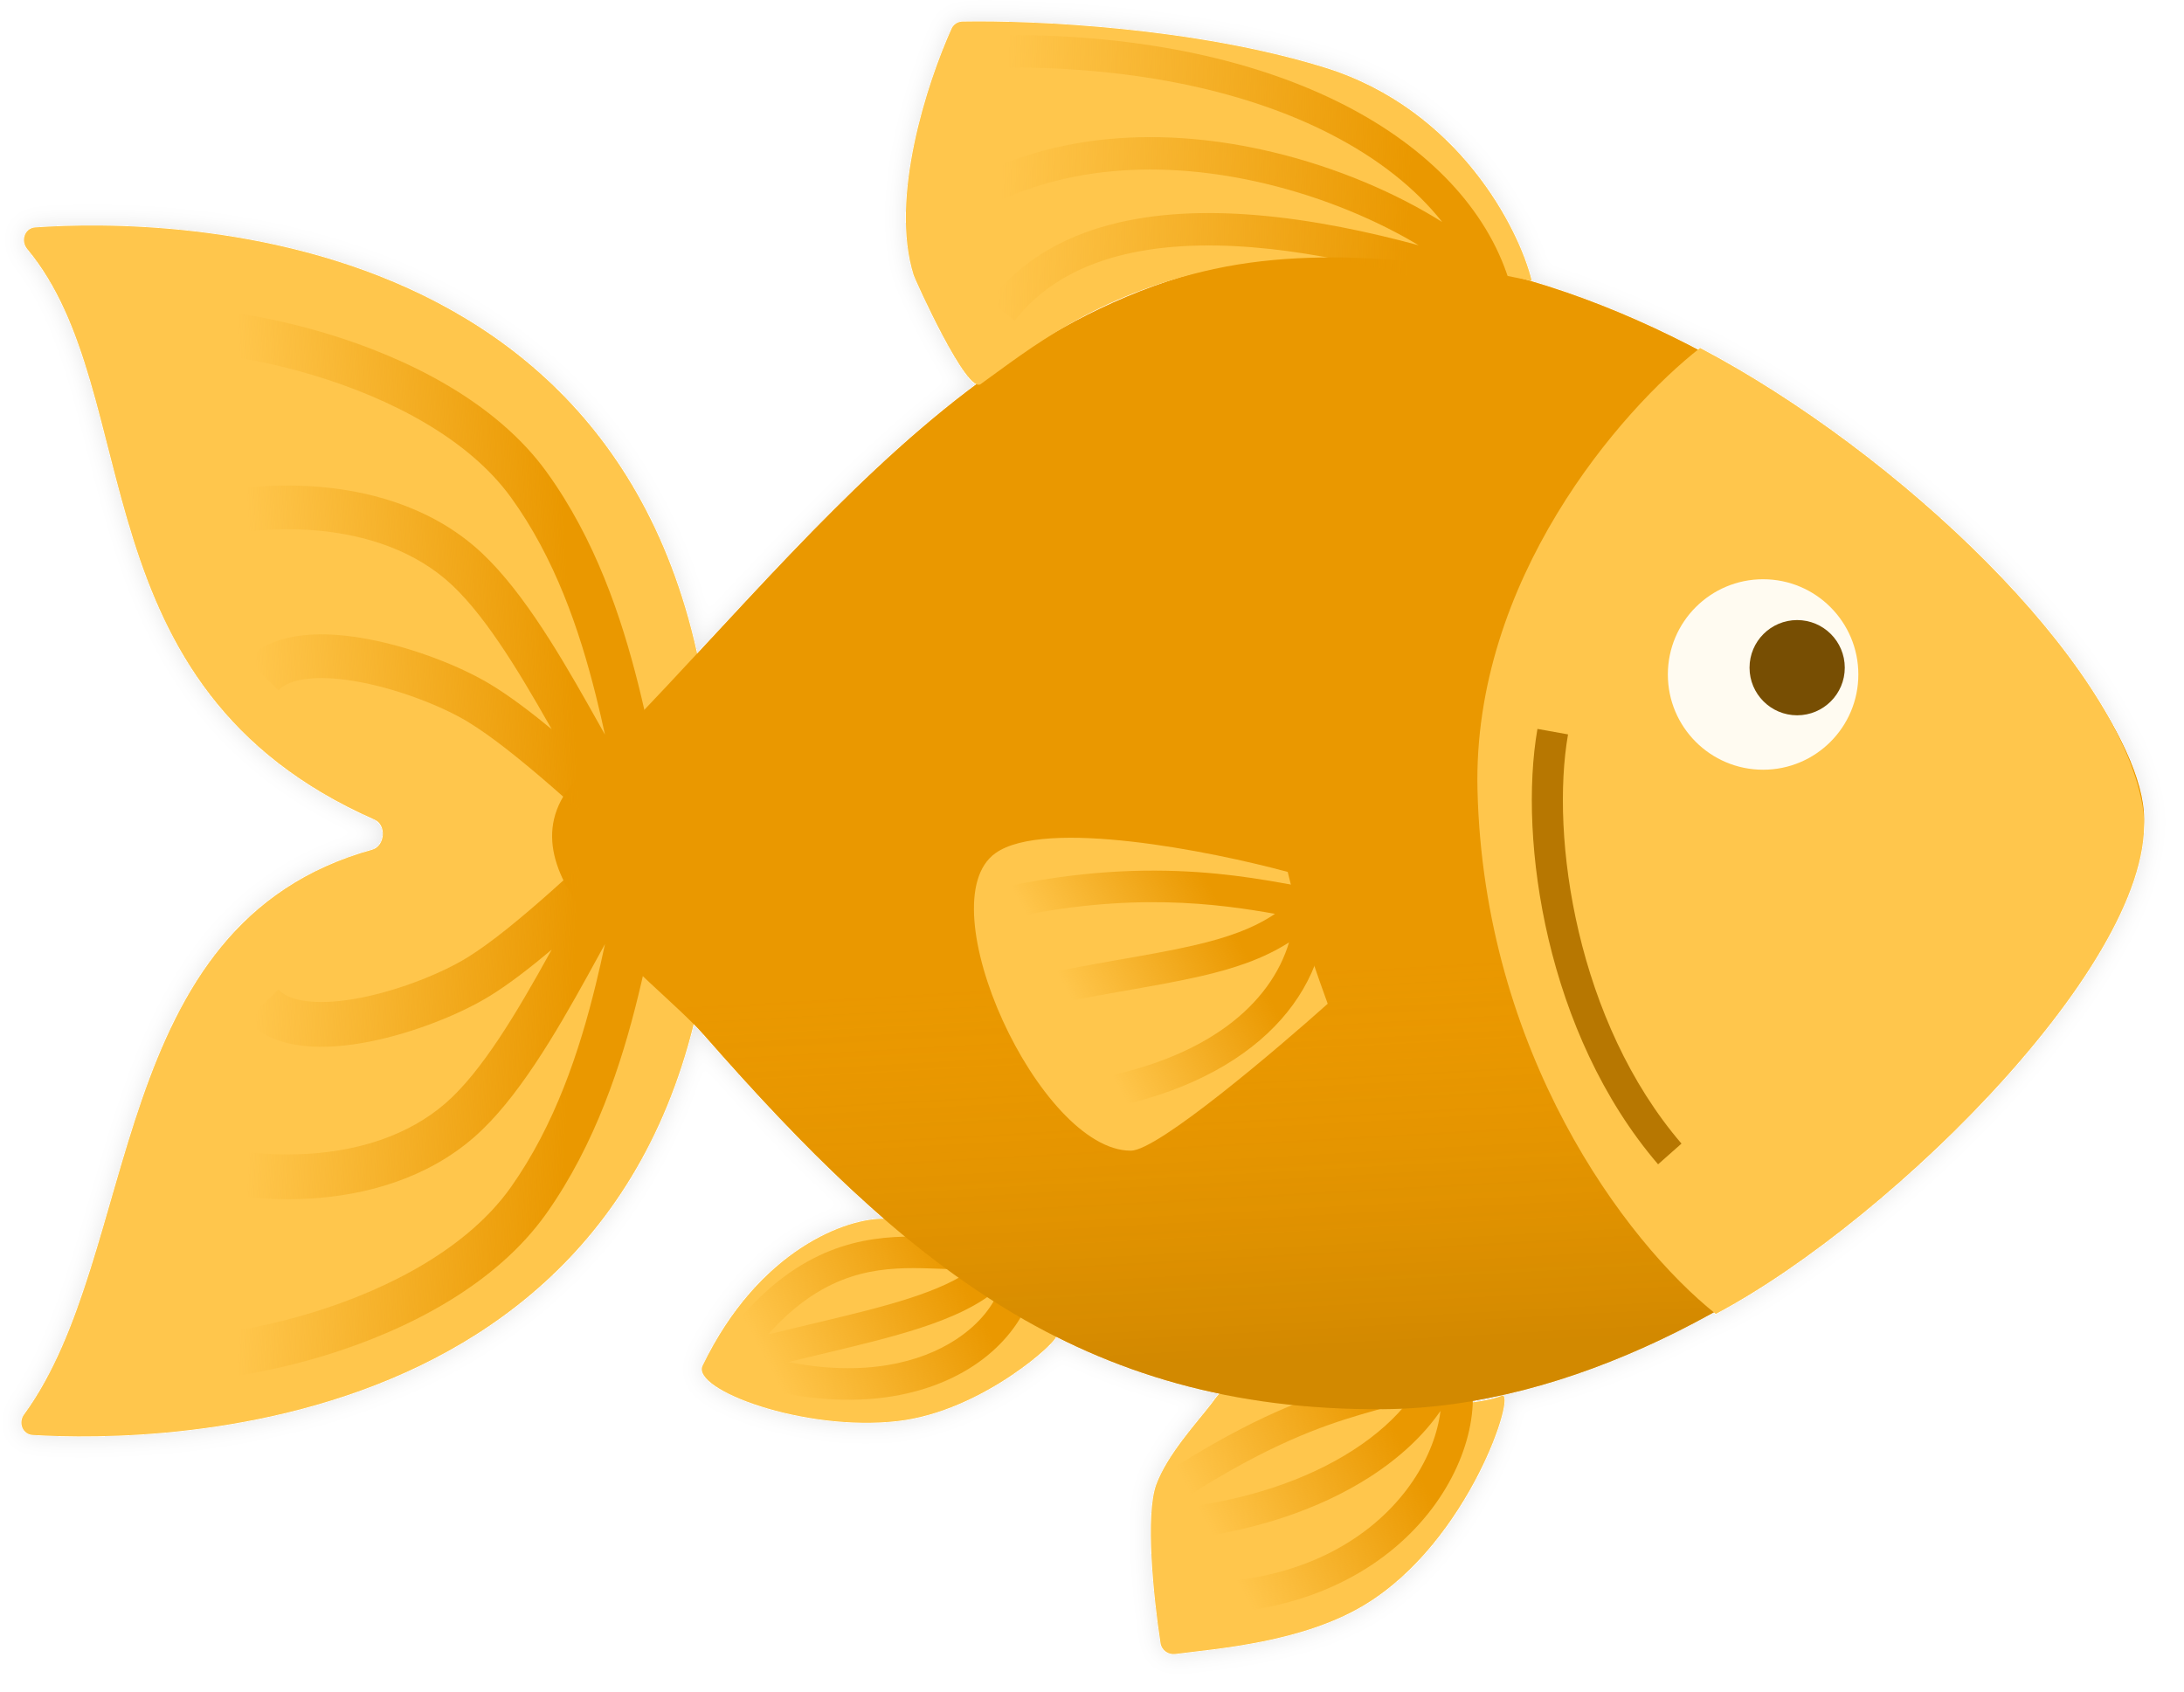
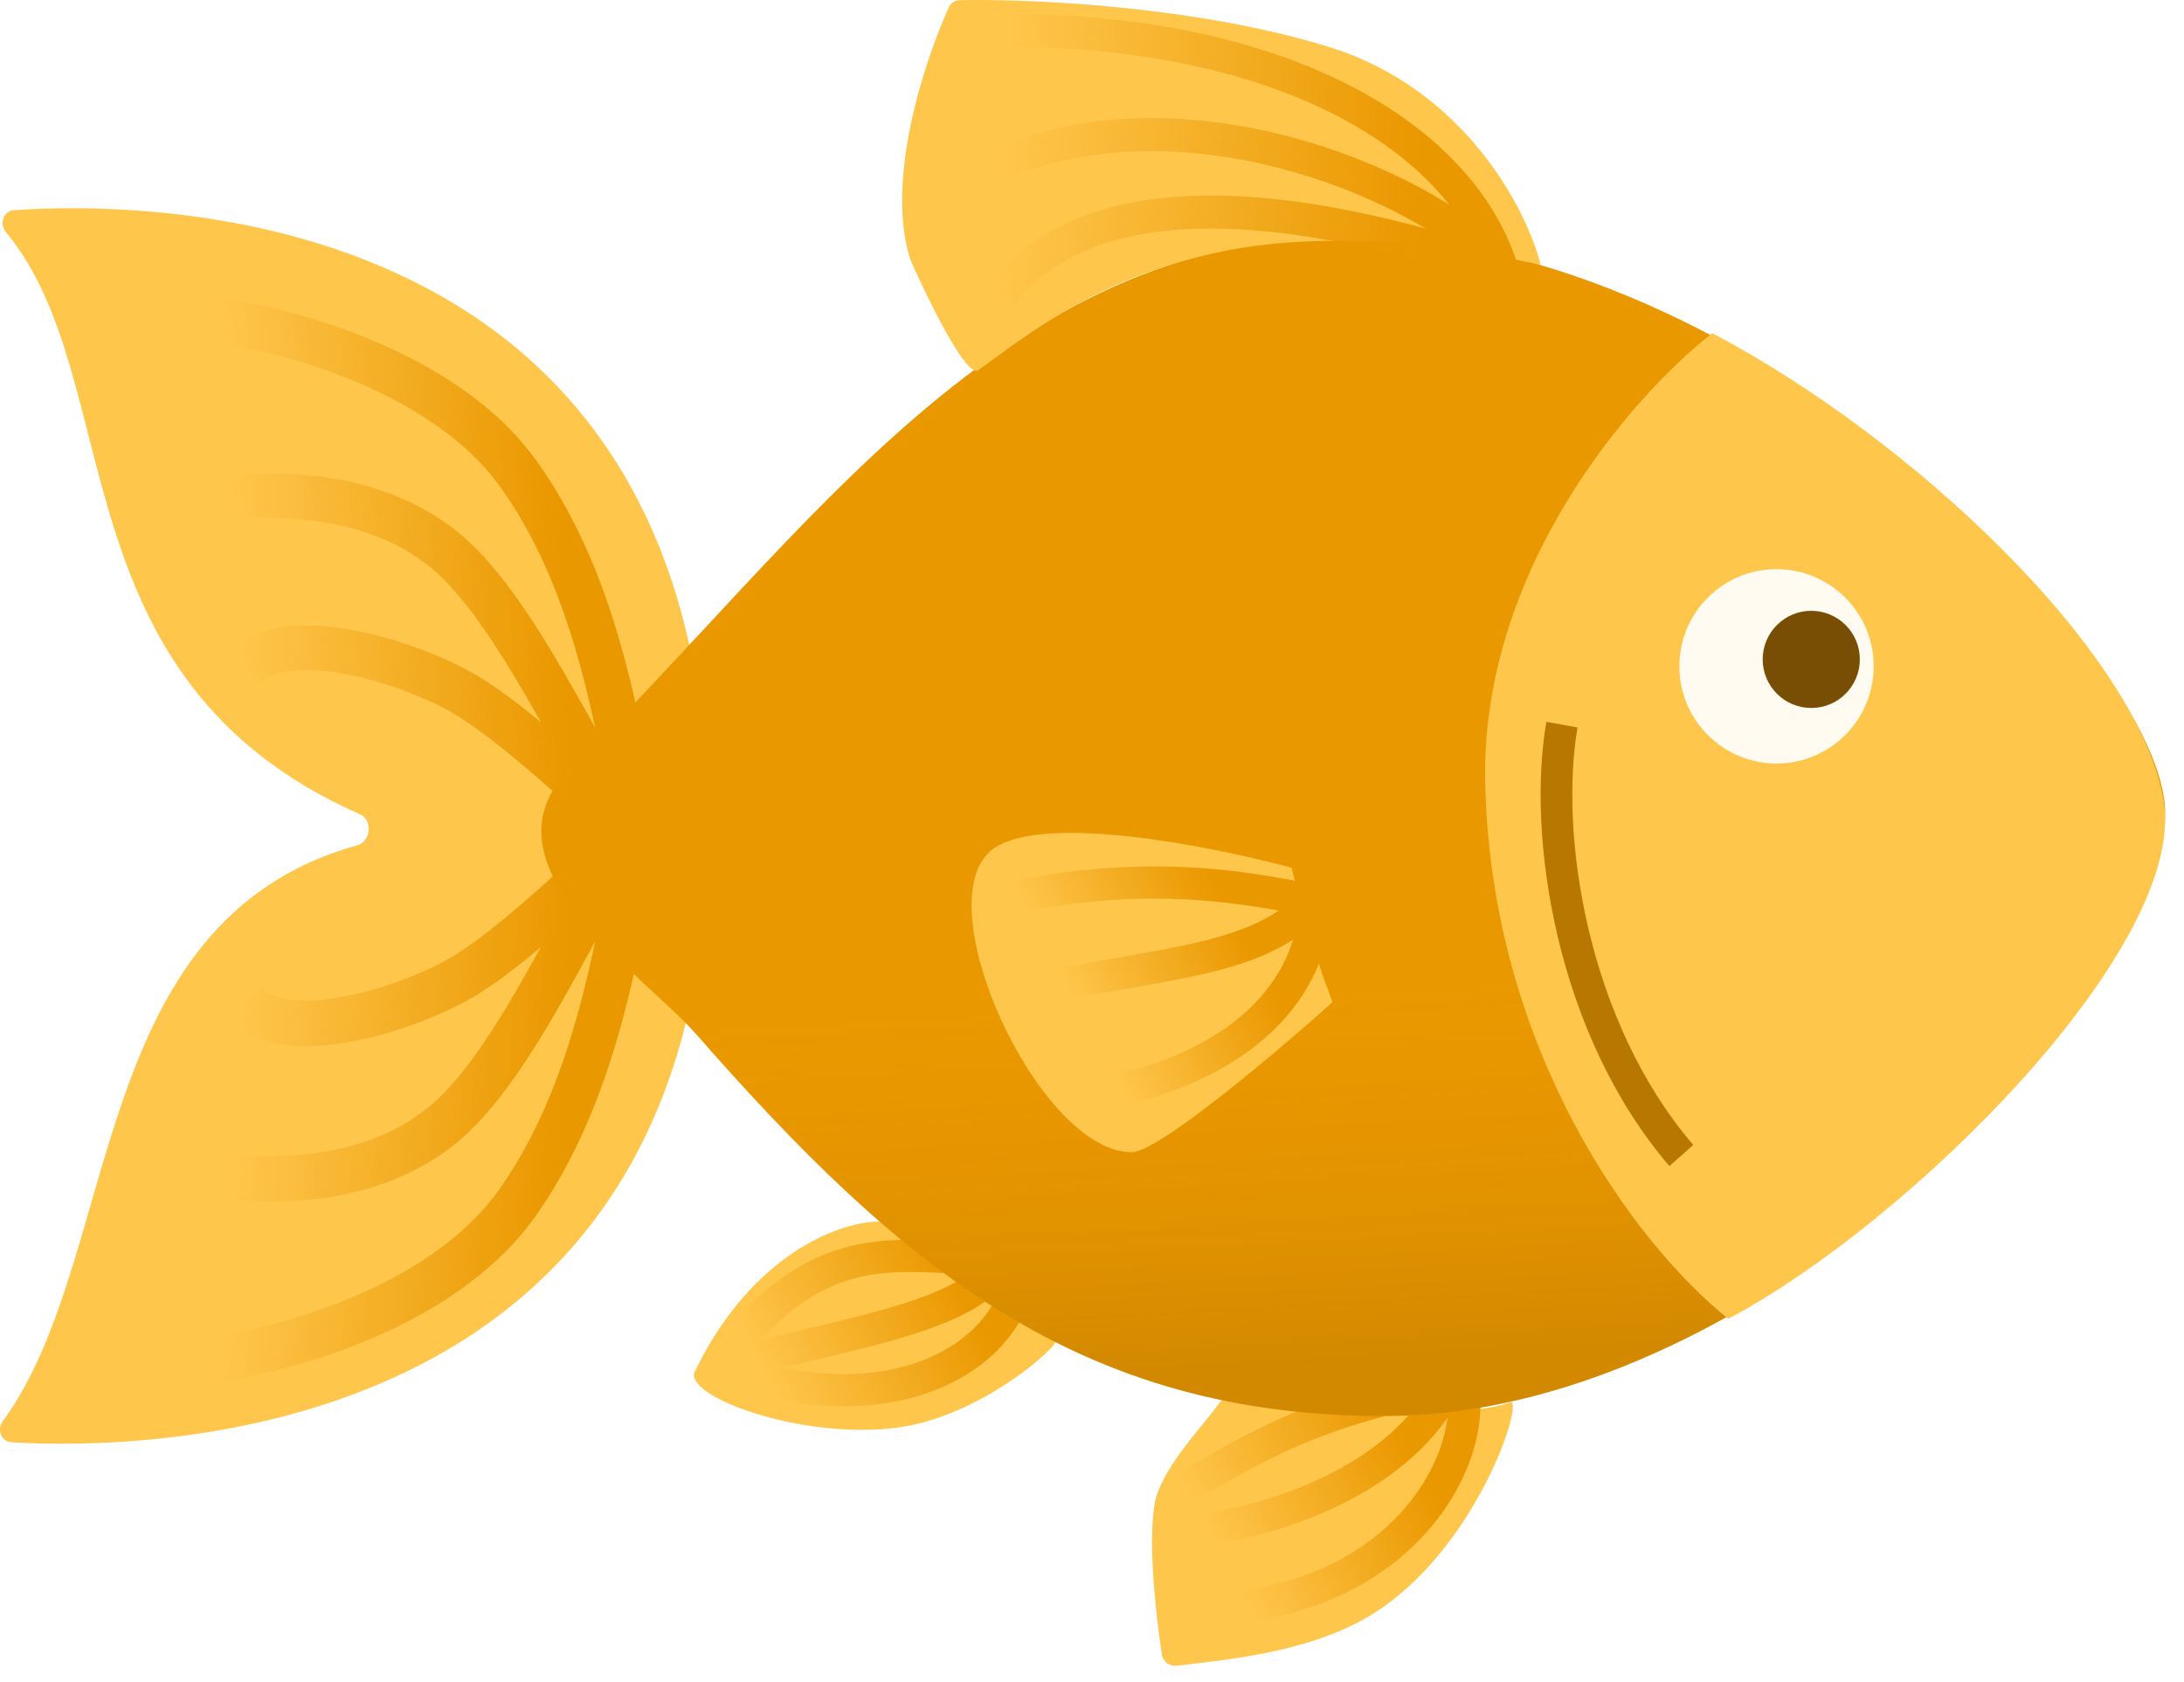
- <svg xmlns="http://www.w3.org/2000/svg" width="102" height="79" viewBox="0 0 102 79" fill="none">
-   <g filter="url(#filter0_d_84_2081)">
-     <path d="M70.136 65.194C68.177 65.994 61.107 65.626 57.256 64.956C57.007 64.913 56.752 65.337 56.599 65.536C55.941 66.398 54.52 67.926 54.001 69.342C53.484 70.751 53.867 74.587 54.202 76.754C54.253 77.079 54.564 77.297 54.893 77.254C56.861 77 60.812 76.715 63.712 74.972C68.642 72.009 70.862 64.898 70.136 65.194Z" fill="#FFC64C" />
-     <path d="M56.604 75.388C61.554 75.148 64.942 73.016 66.869 70.474C67.827 69.21 68.424 67.843 68.665 66.563C68.903 65.295 68.802 64.053 68.282 63.09L67.822 62.238L67.123 62.907C66.084 63.902 65.101 64.074 63.134 64.656C61.193 65.229 58.566 66.152 54.59 68.703L55.387 69.944C59.229 67.479 61.725 66.61 63.551 66.07C64.38 65.826 65.129 65.638 65.83 65.38C65.194 66.209 64.309 67.019 63.169 67.75C61.065 69.1 58.138 70.148 54.474 70.507L54.617 71.975C58.477 71.597 61.636 70.487 63.966 68.992C65.374 68.089 66.495 67.033 67.275 65.901C67.26 66.028 67.24 66.158 67.215 66.29C67.019 67.329 66.524 68.487 65.693 69.583C64.042 71.762 61.066 73.695 56.532 73.915L56.604 75.388Z" fill="url(#paint0_linear_84_2081)" />
-     <path d="M1.126 66.065C6.637 58.519 4.879 43.156 17.379 39.688C17.981 39.521 18.066 38.536 17.495 38.284C3.414 32.077 6.917 18.409 1.274 11.632C0.957 11.251 1.15 10.656 1.647 10.621C7.611 10.206 33.41 10.074 33.41 38.915C33.41 67.416 7.258 67.375 1.528 67.024C1.052 66.995 0.847 66.447 1.126 66.065Z" fill="#FFC64C" />
-     <path d="M32.814 63.786C35.449 58.331 39.598 56.859 41.354 56.926C41.446 56.929 41.534 56.961 41.611 57.011C43.402 58.192 43.407 58.986 49.311 62.414C49.527 62.54 45.926 65.912 41.933 66.374C37.548 66.882 32.275 64.902 32.814 63.786Z" fill="#FFC64C" />
-     <path d="M33.712 64.294C38.933 66.107 42.94 65.45 45.459 63.796C47.904 62.191 49.059 59.488 47.967 57.466L47.507 56.615L46.807 57.284C46.418 57.657 45.873 57.795 44.986 57.808C44.543 57.814 44.071 57.791 43.521 57.773C42.983 57.755 42.393 57.743 41.771 57.78C40.518 57.855 39.13 58.127 37.683 58.94C36.239 59.75 34.782 61.072 33.345 63.181L33.954 63.596L33.954 63.597L33.712 64.294ZM45.414 59.268C44.723 59.785 43.747 60.227 42.477 60.638C41.297 61.02 39.941 61.354 38.455 61.708C37.624 61.906 36.755 62.112 35.865 62.333C36.742 61.349 37.594 60.681 38.405 60.226C39.608 59.55 40.765 59.318 41.859 59.253C42.411 59.22 42.946 59.23 43.472 59.247C43.986 59.264 44.518 59.29 45.008 59.283C45.142 59.281 45.278 59.276 45.414 59.268ZM44.65 62.563C42.986 63.655 40.363 64.317 36.816 63.618C37.488 63.455 38.15 63.298 38.797 63.143C40.277 62.79 41.688 62.444 42.931 62.042C44.399 61.566 45.755 60.975 46.721 60.102C46.433 60.934 45.773 61.826 44.65 62.563Z" fill="url(#paint1_linear_84_2081)" />
-     <path d="M62.824 11.803C46.786 11.803 37.901 25.601 27.133 36.17C22.696 40.525 30.427 45.553 32.883 48.352C42.191 58.964 50.44 65.915 64.593 65.82C82.198 65.701 100.138 46.151 100.138 38.224C100.138 31.179 81.262 11.804 62.824 11.803Z" fill="#EA9800" />
-     <path d="M62.824 11.803C46.786 11.803 37.901 25.601 27.133 36.17C22.696 40.525 30.427 45.553 32.883 48.352C42.191 58.964 50.44 65.915 64.593 65.82C82.198 65.701 100.138 46.151 100.138 38.224C100.138 31.179 81.262 11.804 62.824 11.803Z" fill="url(#paint2_linear_84_2081)" fill-opacity="0.2" />
-     <path d="M42.671 12.851C41.54 9.246 43.297 3.872 44.442 1.336C44.532 1.138 44.73 1.011 44.954 1.007C48.312 0.944 55.833 1.286 61.865 3.154C68.125 5.094 70.949 10.696 71.54 13.12C69.079 12.597 62.551 11.292 56.697 12.566C51.125 13.778 48.038 16.341 45.814 17.93C45.185 18.503 42.738 13.062 42.671 12.851Z" fill="#FFC64C" />
-     <path d="M69.004 36.895C68.769 27.104 75.689 19.152 79.4 16.252C88.631 21.118 98.886 30.85 100.064 37.633C101.217 44.268 88.484 56.949 80.133 61.372C75.884 57.981 69.297 49.134 69.004 36.895Z" fill="#FFC64C" />
-     <path d="M5.449 14.555C6.499 14.31 7.99 14.287 9.646 14.449C11.323 14.614 13.248 14.978 15.194 15.561C19.047 16.714 23.166 18.781 25.524 22.038C27.8 25.183 29.022 28.818 29.815 31.989C30.212 33.576 30.508 35.072 30.768 36.33C31.035 37.617 31.256 38.608 31.505 39.284L29.865 40.401L29.403 39.99C28.306 39.009 27.082 37.881 25.801 36.768C24.348 35.506 22.944 34.373 21.826 33.7C20.69 33.017 18.756 32.237 16.893 31.874C15.964 31.693 15.105 31.626 14.401 31.701C13.687 31.776 13.248 31.984 13.005 32.239L11.522 30.831C12.23 30.088 13.216 29.772 14.184 29.67C15.162 29.566 16.24 29.666 17.286 29.87C19.372 30.276 21.532 31.139 22.883 31.951C23.764 32.481 24.757 33.23 25.763 34.057C25.736 34.008 25.709 33.96 25.681 33.912C24.131 31.174 22.497 28.491 20.813 27.06C19.061 25.572 16.73 24.885 14.361 24.747C11.992 24.61 9.689 25.028 8.098 25.639L7.362 23.733C9.232 23.015 11.828 22.554 14.48 22.708C17.132 22.863 19.944 23.639 22.14 25.505C24.15 27.213 25.953 30.238 27.464 32.908C27.736 33.388 27.999 33.858 28.254 34.312C28.125 33.721 27.985 33.11 27.828 32.484C27.06 29.411 25.916 26.069 23.864 23.234C21.893 20.511 18.285 18.619 14.605 17.517C12.784 16.971 10.99 16.633 9.445 16.482C7.879 16.328 6.646 16.374 5.916 16.544L5.449 14.555Z" fill="url(#paint3_linear_84_2081)" />
-     <path d="M47.105 1.635C53.49 1.635 58.794 2.863 62.769 4.895C66.739 6.924 69.431 9.784 70.466 13.062L70.906 14.455L69.547 14.019C67.265 13.287 62.922 11.911 58.507 11.552C54.049 11.19 49.791 11.886 47.386 14.981L46.237 14.035C49.129 10.315 54.067 9.673 58.622 10.043C61.352 10.264 64.043 10.858 66.255 11.456C64.362 10.315 61.874 9.242 59.115 8.582C54.478 7.472 49.255 7.572 44.993 10.305L44.215 9.019C48.929 5.997 54.595 5.945 59.449 7.107C62.472 7.831 65.251 9.043 67.356 10.37C66.132 8.819 64.38 7.409 62.114 6.251C58.386 4.345 53.317 3.15 47.105 3.15V1.635Z" fill="url(#paint4_linear_84_2081)" />
-     <path d="M5.449 64.335C6.499 64.586 7.99 64.61 9.646 64.444C11.323 64.275 13.248 63.902 15.194 63.305C19.047 62.123 23.166 60.007 25.524 56.67C27.8 53.448 29.022 49.724 29.815 46.476C30.212 44.85 30.508 43.318 30.768 42.029C31.035 40.71 31.256 39.696 31.505 39.003L29.865 37.859L29.403 38.28C28.306 39.284 27.082 40.44 25.801 41.58C24.348 42.873 22.944 44.034 21.826 44.723C20.69 45.423 18.756 46.221 16.893 46.594C15.964 46.779 15.105 46.848 14.401 46.771C13.687 46.694 13.248 46.481 13.005 46.22L11.522 47.663C12.23 48.423 13.216 48.747 14.184 48.852C15.162 48.958 16.24 48.856 17.286 48.647C19.372 48.23 21.532 47.347 22.883 46.515C23.764 45.972 24.757 45.205 25.763 44.358C25.736 44.407 25.709 44.457 25.681 44.506C24.131 47.311 22.497 50.059 20.813 51.525C19.061 53.05 16.73 53.753 14.361 53.894C11.992 54.035 9.689 53.607 8.098 52.981L7.362 54.933C9.232 55.669 11.828 56.141 14.48 55.983C17.132 55.825 19.944 55.03 22.14 53.118C24.15 51.368 25.953 48.269 27.464 45.535C27.736 45.043 27.999 44.562 28.254 44.096C28.125 44.702 27.985 45.328 27.828 45.969C27.06 49.117 25.916 52.54 23.864 55.445C21.893 58.234 18.285 60.172 14.605 61.301C12.784 61.86 10.99 62.206 9.445 62.362C7.879 62.519 6.646 62.472 5.916 62.298L5.449 64.335Z" fill="url(#paint5_linear_84_2081)" />
-     <path d="M73.232 34.302C72.817 36.688 72.91 40.044 73.735 43.533C74.558 47.019 76.099 50.582 78.531 53.415L77.438 54.382C74.816 51.327 73.188 47.53 72.324 43.877C71.462 40.227 71.349 36.664 71.804 34.046L73.232 34.302Z" fill="#B77701" />
-     <path d="M86.791 31.504C86.791 33.961 84.8 35.952 82.343 35.952C79.886 35.952 77.894 33.961 77.894 31.504C77.894 29.047 79.886 27.055 82.343 27.055C84.8 27.055 86.791 29.047 86.791 31.504Z" fill="#FFFBF1" />
-     <path d="M46.491 39.849C48.79 38.21 56.549 39.751 60.141 40.726C60.141 40.726 60.621 42.709 61.004 43.957C61.358 45.113 62.009 46.883 62.009 46.883C59.663 48.98 54.077 53.746 52.813 53.746C48.535 53.746 43.245 42.162 46.491 39.849Z" fill="#FFC64C" />
-     <path d="M50.979 51.906C58.262 50.692 61.941 46.66 61.941 42.224L61.941 41.59L61.314 41.495C59.122 41.162 54.103 39.801 46.564 41.504L46.889 42.943C52.743 41.621 56.953 42.224 59.547 42.683C58.532 43.371 57.294 43.802 55.747 44.159C54.663 44.409 53.459 44.616 52.095 44.856C50.738 45.096 49.239 45.366 47.597 45.739L47.924 47.177C49.528 46.813 50.997 46.548 52.351 46.309C53.698 46.072 54.948 45.857 56.079 45.596C57.625 45.24 59.007 44.784 60.202 44.017C59.356 46.853 56.423 49.503 50.736 50.451L50.979 51.906Z" fill="url(#paint6_linear_84_2081)" />
-     <path d="M86.157 31.186C86.157 32.414 85.162 33.41 83.933 33.41C82.705 33.41 81.709 32.414 81.709 31.186C81.709 29.958 82.705 28.962 83.933 28.962C85.162 28.962 86.157 29.958 86.157 31.186Z" fill="#774E03" />
-   </g>
+ <svg xmlns="http://www.w3.org/2000/svg" width="100" height="77" viewBox="0 0 100 77" fill="none">
+   <path d="M69.136 64.194C67.177 64.994 60.107 64.626 56.256 63.956C56.007 63.913 55.752 64.337 55.599 64.536C54.941 65.398 53.52 66.926 53.001 68.342C52.484 69.751 52.867 73.587 53.202 75.754C53.253 76.079 53.564 76.297 53.893 76.254C55.861 76 59.812 75.715 62.712 73.972C67.642 71.009 69.862 63.898 69.136 64.194Z" fill="#FFC64C" />
+   <path d="M55.604 74.388C60.554 74.148 63.943 72.016 65.869 69.474C66.827 68.21 67.424 66.843 67.665 65.563C67.903 64.295 67.802 63.053 67.282 62.09L66.822 61.238L66.123 61.907C65.084 62.902 64.101 63.074 62.134 63.656C60.193 64.229 57.566 65.152 53.59 67.703L54.387 68.944C58.229 66.479 60.725 65.61 62.551 65.07C63.38 64.826 64.129 64.638 64.83 64.38C64.194 65.209 63.309 66.019 62.169 66.75C60.065 68.1 57.138 69.148 53.474 69.507L53.617 70.975C57.477 70.597 60.636 69.487 62.966 67.992C64.374 67.089 65.495 66.033 66.275 64.901C66.26 65.028 66.24 65.158 66.215 65.29C66.019 66.329 65.524 67.487 64.693 68.583C63.042 70.762 60.066 72.695 55.532 72.915L55.604 74.388Z" fill="url(#paint0_linear_84_2081)" />
+   <path d="M0.126 65.065C5.637 57.519 3.879 42.156 16.379 38.688C16.981 38.521 17.066 37.536 16.495 37.284C2.414 31.077 5.917 17.409 0.274 10.632C-0.043 10.251 0.15 9.656 0.647 9.621C6.611 9.206 32.41 9.074 32.41 37.915C32.41 66.416 6.258 66.375 0.528 66.024C0.052 65.995 -0.153 65.447 0.126 65.065Z" fill="#FFC64C" />
+   <path d="M31.814 62.786C34.449 57.331 38.598 55.859 40.354 55.926C40.446 55.929 40.534 55.961 40.611 56.011C42.402 57.192 42.407 57.986 48.311 61.414C48.527 61.54 44.926 64.912 40.933 65.374C36.548 65.882 31.275 63.902 31.814 62.786Z" fill="#FFC64C" />
+   <path d="M32.712 63.294C37.933 65.107 41.94 64.45 44.459 62.796C46.904 61.191 48.059 58.488 46.967 56.466L46.507 55.615L45.807 56.284C45.418 56.657 44.873 56.795 43.986 56.808C43.543 56.814 43.071 56.791 42.521 56.773C41.983 56.755 41.393 56.743 40.771 56.78C39.518 56.855 38.13 57.127 36.683 57.94C35.239 58.75 33.782 60.072 32.345 62.181L32.954 62.596L32.954 62.597L32.712 63.294ZM44.414 58.268C43.723 58.785 42.747 59.227 41.477 59.638C40.297 60.02 38.941 60.354 37.455 60.708C36.624 60.906 35.755 61.112 34.865 61.333C35.742 60.349 36.594 59.681 37.405 59.226C38.608 58.55 39.765 58.318 40.859 58.253C41.411 58.22 41.946 58.23 42.472 58.247C42.986 58.264 43.518 58.29 44.008 58.283C44.142 58.281 44.278 58.276 44.414 58.268ZM43.65 61.563C41.986 62.655 39.363 63.317 35.816 62.618C36.488 62.455 37.15 62.298 37.797 62.143C39.277 61.79 40.688 61.444 41.931 61.042C43.399 60.566 44.755 59.975 45.721 59.102C45.433 59.934 44.773 60.826 43.65 61.563Z" fill="url(#paint1_linear_84_2081)" />
+   <path d="M61.824 10.803C45.786 10.803 36.901 24.601 26.133 35.17C21.696 39.525 29.427 44.553 31.883 47.352C41.191 57.964 49.44 64.915 63.593 64.82C81.198 64.701 99.138 45.151 99.138 37.224C99.138 30.179 80.262 10.804 61.824 10.803Z" fill="#EA9800" />
+   <path d="M61.824 10.803C45.786 10.803 36.901 24.601 26.133 35.17C21.696 39.525 29.427 44.553 31.883 47.352C41.191 57.964 49.44 64.915 63.593 64.82C81.198 64.701 99.138 45.151 99.138 37.224C99.138 30.179 80.262 10.804 61.824 10.803Z" fill="url(#paint2_linear_84_2081)" fill-opacity="0.2" />
+   <path d="M41.671 11.851C40.54 8.246 42.297 2.872 43.442 0.336C43.532 0.138 43.73 0.011 43.954 0.007C47.312 -0.056 54.833 0.286 60.865 2.154C67.125 4.094 69.949 9.696 70.54 12.12C68.079 11.597 61.551 10.292 55.697 11.566C50.125 12.778 47.038 15.341 44.814 16.93C44.185 17.503 41.738 12.062 41.671 11.851Z" fill="#FFC64C" />
+   <path d="M68.004 35.895C67.769 26.104 74.689 18.152 78.4 15.252C87.631 20.118 97.886 29.85 99.064 36.633C100.217 43.268 87.484 55.949 79.133 60.372C74.884 56.981 68.297 48.134 68.004 35.895Z" fill="#FFC64C" />
+   <path d="M4.449 13.555C5.499 13.31 6.99 13.287 8.646 13.449C10.323 13.614 12.248 13.978 14.194 14.561C18.047 15.714 22.166 17.781 24.524 21.038C26.8 24.183 28.022 27.818 28.815 30.989C29.212 32.576 29.508 34.072 29.768 35.33C30.035 36.617 30.256 37.608 30.505 38.284L28.865 39.401L28.403 38.99C27.306 38.009 26.082 36.881 24.801 35.768C23.348 34.506 21.944 33.373 20.826 32.7C19.69 32.017 17.756 31.237 15.893 30.874C14.964 30.693 14.105 30.626 13.401 30.701C12.687 30.776 12.248 30.984 12.005 31.238L10.522 29.831C11.23 29.088 12.216 28.772 13.184 28.67C14.162 28.566 15.24 28.666 16.286 28.87C18.372 29.276 20.532 30.139 21.883 30.951C22.764 31.481 23.757 32.23 24.763 33.057C24.736 33.008 24.709 32.96 24.681 32.912C23.131 30.174 21.497 27.491 19.813 26.06C18.061 24.572 15.73 23.885 13.361 23.747C10.992 23.61 8.689 24.028 7.098 24.639L6.362 22.733C8.232 22.015 10.828 21.554 13.48 21.708C16.132 21.863 18.944 22.639 21.14 24.505C23.15 26.213 24.953 29.238 26.464 31.908C26.736 32.388 26.999 32.858 27.254 33.312C27.125 32.721 26.985 32.11 26.828 31.484C26.06 28.411 24.916 25.069 22.864 22.234C20.893 19.511 17.285 17.619 13.605 16.517C11.784 15.972 9.99 15.633 8.445 15.482C6.879 15.328 5.646 15.374 4.916 15.544L4.449 13.555Z" fill="url(#paint3_linear_84_2081)" />
+   <path d="M46.105 0.635C52.49 0.635 57.794 1.863 61.769 3.895C65.739 5.924 68.431 8.784 69.466 12.062L69.906 13.455L68.547 13.019C66.265 12.287 61.922 10.911 57.507 10.552C53.049 10.19 48.791 10.886 46.386 13.981L45.237 13.035C48.129 9.314 53.067 8.673 57.622 9.043C60.352 9.264 63.043 9.858 65.255 10.456C63.362 9.315 60.874 8.242 58.115 7.582C53.478 6.472 48.255 6.572 43.993 9.304L43.215 8.019C47.929 4.997 53.595 4.945 58.449 6.107C61.472 6.831 64.251 8.043 66.356 9.37C65.132 7.819 63.38 6.409 61.114 5.251C57.386 3.345 52.317 2.15 46.105 2.15V0.635Z" fill="url(#paint4_linear_84_2081)" />
+   <path d="M4.449 63.335C5.499 63.586 6.99 63.61 8.646 63.444C10.323 63.275 12.248 62.902 14.194 62.305C18.047 61.123 22.166 59.007 24.524 55.67C26.8 52.448 28.022 48.724 28.815 45.476C29.212 43.85 29.508 42.318 29.768 41.029C30.035 39.71 30.256 38.696 30.505 38.003L28.865 36.859L28.403 37.28C27.306 38.284 26.082 39.44 24.801 40.58C23.348 41.873 21.944 43.034 20.826 43.723C19.69 44.423 17.756 45.221 15.893 45.594C14.964 45.779 14.105 45.848 13.401 45.771C12.687 45.694 12.248 45.481 12.005 45.22L10.522 46.663C11.23 47.423 12.216 47.747 13.184 47.852C14.162 47.958 15.24 47.856 16.286 47.647C18.372 47.23 20.532 46.347 21.883 45.515C22.764 44.972 23.757 44.205 24.763 43.358C24.736 43.407 24.709 43.457 24.681 43.506C23.131 46.311 21.497 49.059 19.813 50.525C18.061 52.05 15.73 52.753 13.361 52.894C10.992 53.035 8.689 52.607 7.098 51.981L6.362 53.933C8.232 54.669 10.828 55.141 13.48 54.983C16.132 54.825 18.944 54.03 21.14 52.118C23.15 50.368 24.953 47.269 26.464 44.535C26.736 44.043 26.999 43.562 27.254 43.096C27.125 43.702 26.985 44.328 26.828 44.969C26.06 48.117 24.916 51.54 22.864 54.445C20.893 57.234 17.285 59.172 13.605 60.301C11.784 60.86 9.99 61.206 8.445 61.362C6.879 61.519 5.646 61.472 4.916 61.298L4.449 63.335Z" fill="url(#paint5_linear_84_2081)" />
+   <path d="M72.232 33.302C71.817 35.688 71.91 39.044 72.735 42.533C73.558 46.019 75.099 49.582 77.531 52.415L76.438 53.382C73.816 50.327 72.188 46.53 71.324 42.877C70.462 39.227 70.349 35.664 70.804 33.046L72.232 33.302Z" fill="#B77701" />
+   <path d="M85.791 30.504C85.791 32.961 83.8 34.952 81.343 34.952C78.886 34.952 76.894 32.961 76.894 30.504C76.894 28.047 78.886 26.055 81.343 26.055C83.8 26.055 85.791 28.047 85.791 30.504Z" fill="#FFFBF1" />
+   <path d="M45.491 38.849C47.79 37.21 55.549 38.751 59.141 39.726C59.141 39.726 59.621 41.709 60.004 42.957C60.358 44.113 61.009 45.883 61.009 45.883C58.663 47.98 53.077 52.746 51.813 52.746C47.535 52.746 42.245 41.162 45.491 38.849Z" fill="#FFC64C" />
+   <path d="M49.979 50.906C57.262 49.692 60.941 45.66 60.941 41.224L60.941 40.59L60.314 40.495C58.122 40.162 53.103 38.801 45.564 40.504L45.889 41.943C51.743 40.621 55.953 41.224 58.547 41.683C57.532 42.371 56.294 42.802 54.747 43.159C53.663 43.409 52.459 43.616 51.095 43.856C49.738 44.096 48.239 44.366 46.597 44.739L46.924 46.177C48.528 45.813 49.997 45.548 51.351 45.309C52.698 45.072 53.948 44.857 55.079 44.596C56.625 44.24 58.007 43.784 59.202 43.017C58.356 45.853 55.423 48.503 49.736 49.451L49.979 50.906Z" fill="url(#paint6_linear_84_2081)" />
+   <path d="M85.157 30.186C85.157 31.414 84.162 32.41 82.933 32.41C81.705 32.41 80.709 31.414 80.709 30.186C80.709 28.958 81.705 27.962 82.933 27.962C84.162 27.962 85.157 28.958 85.157 30.186Z" fill="#774E03" />
  <defs>
-     <filter id="filter0_d_84_2081" x="0" y="0" width="101.139" height="78.26" filterUnits="userSpaceOnUse" color-interpolation-filters="sRGB">
-       <feFlood flood-opacity="0" result="BackgroundImageFix" />
-       <feColorMatrix in="SourceAlpha" type="matrix" values="0 0 0 0 0 0 0 0 0 0 0 0 0 0 0 0 0 0 127 0" result="hardAlpha" />
-       <feOffset />
-       <feGaussianBlur stdDeviation="0.5" />
-       <feComposite in2="hardAlpha" operator="out" />
-       <feColorMatrix type="matrix" values="0 0 0 0 0 0 0 0 0 0 0 0 0 0 0 0 0 0 0.1 0" />
-       <feBlend mode="normal" in2="BackgroundImageFix" result="effect1_dropShadow_84_2081" />
-       <feBlend mode="normal" in="SourceGraphic" in2="effect1_dropShadow_84_2081" result="shape" />
-     </filter>
-     <linearGradient id="paint0_linear_84_2081" x1="55.673" y1="69.921" x2="74.68" y2="59.754" gradientUnits="userSpaceOnUse">
+     <linearGradient id="paint0_linear_84_2081" x1="54.673" y1="68.921" x2="73.68" y2="58.754" gradientUnits="userSpaceOnUse">
      <stop stop-color="#EA9800" stop-opacity="0" />
      <stop offset="0.457" stop-color="#EA9800" />
    </linearGradient>
-     <linearGradient id="paint1_linear_84_2081" x1="35.081" y1="62.276" x2="54.089" y2="52.109" gradientUnits="userSpaceOnUse">
+     <linearGradient id="paint1_linear_84_2081" x1="34.081" y1="61.276" x2="53.089" y2="51.109" gradientUnits="userSpaceOnUse">
      <stop stop-color="#EA9800" stop-opacity="0" />
      <stop offset="0.457" stop-color="#EA9800" />
    </linearGradient>
-     <linearGradient id="paint2_linear_84_2081" x1="58" y1="63.5" x2="57" y2="45.5" gradientUnits="userSpaceOnUse">
+     <linearGradient id="paint2_linear_84_2081" x1="57" y1="62.5" x2="56" y2="44.5" gradientUnits="userSpaceOnUse">
      <stop stop-color="#724B01" />
      <stop offset="1" stop-color="#EA9800" stop-opacity="0" />
    </linearGradient>
-     <linearGradient id="paint3_linear_84_2081" x1="12.117" y1="34.398" x2="40.218" y2="32.921" gradientUnits="userSpaceOnUse">
+     <linearGradient id="paint3_linear_84_2081" x1="11.117" y1="33.398" x2="39.218" y2="31.921" gradientUnits="userSpaceOnUse">
      <stop stop-color="#EA9800" stop-opacity="0" />
      <stop offset="0.524" stop-color="#EA9800" />
    </linearGradient>
-     <linearGradient id="paint4_linear_84_2081" x1="46.71" y1="10.616" x2="77.758" y2="11.801" gradientUnits="userSpaceOnUse">
+     <linearGradient id="paint4_linear_84_2081" x1="45.71" y1="9.616" x2="76.758" y2="10.801" gradientUnits="userSpaceOnUse">
      <stop stop-color="#EA9800" stop-opacity="0" />
      <stop offset="0.615" stop-color="#EA9800" />
    </linearGradient>
-     <linearGradient id="paint5_linear_84_2081" x1="12.117" y1="44.008" x2="40.222" y2="45.45" gradientUnits="userSpaceOnUse">
+     <linearGradient id="paint5_linear_84_2081" x1="11.117" y1="43.008" x2="39.222" y2="44.45" gradientUnits="userSpaceOnUse">
      <stop stop-color="#EA9800" stop-opacity="0" />
      <stop offset="0.524" stop-color="#EA9800" />
    </linearGradient>
-     <linearGradient id="paint6_linear_84_2081" x1="49.244" y1="48.705" x2="68.251" y2="38.537" gradientUnits="userSpaceOnUse">
+     <linearGradient id="paint6_linear_84_2081" x1="48.244" y1="47.705" x2="67.251" y2="37.537" gradientUnits="userSpaceOnUse">
      <stop offset="0.077" stop-color="#EA9800" stop-opacity="0" />
      <stop offset="0.457" stop-color="#EA9800" />
    </linearGradient>
  </defs>
</svg>
